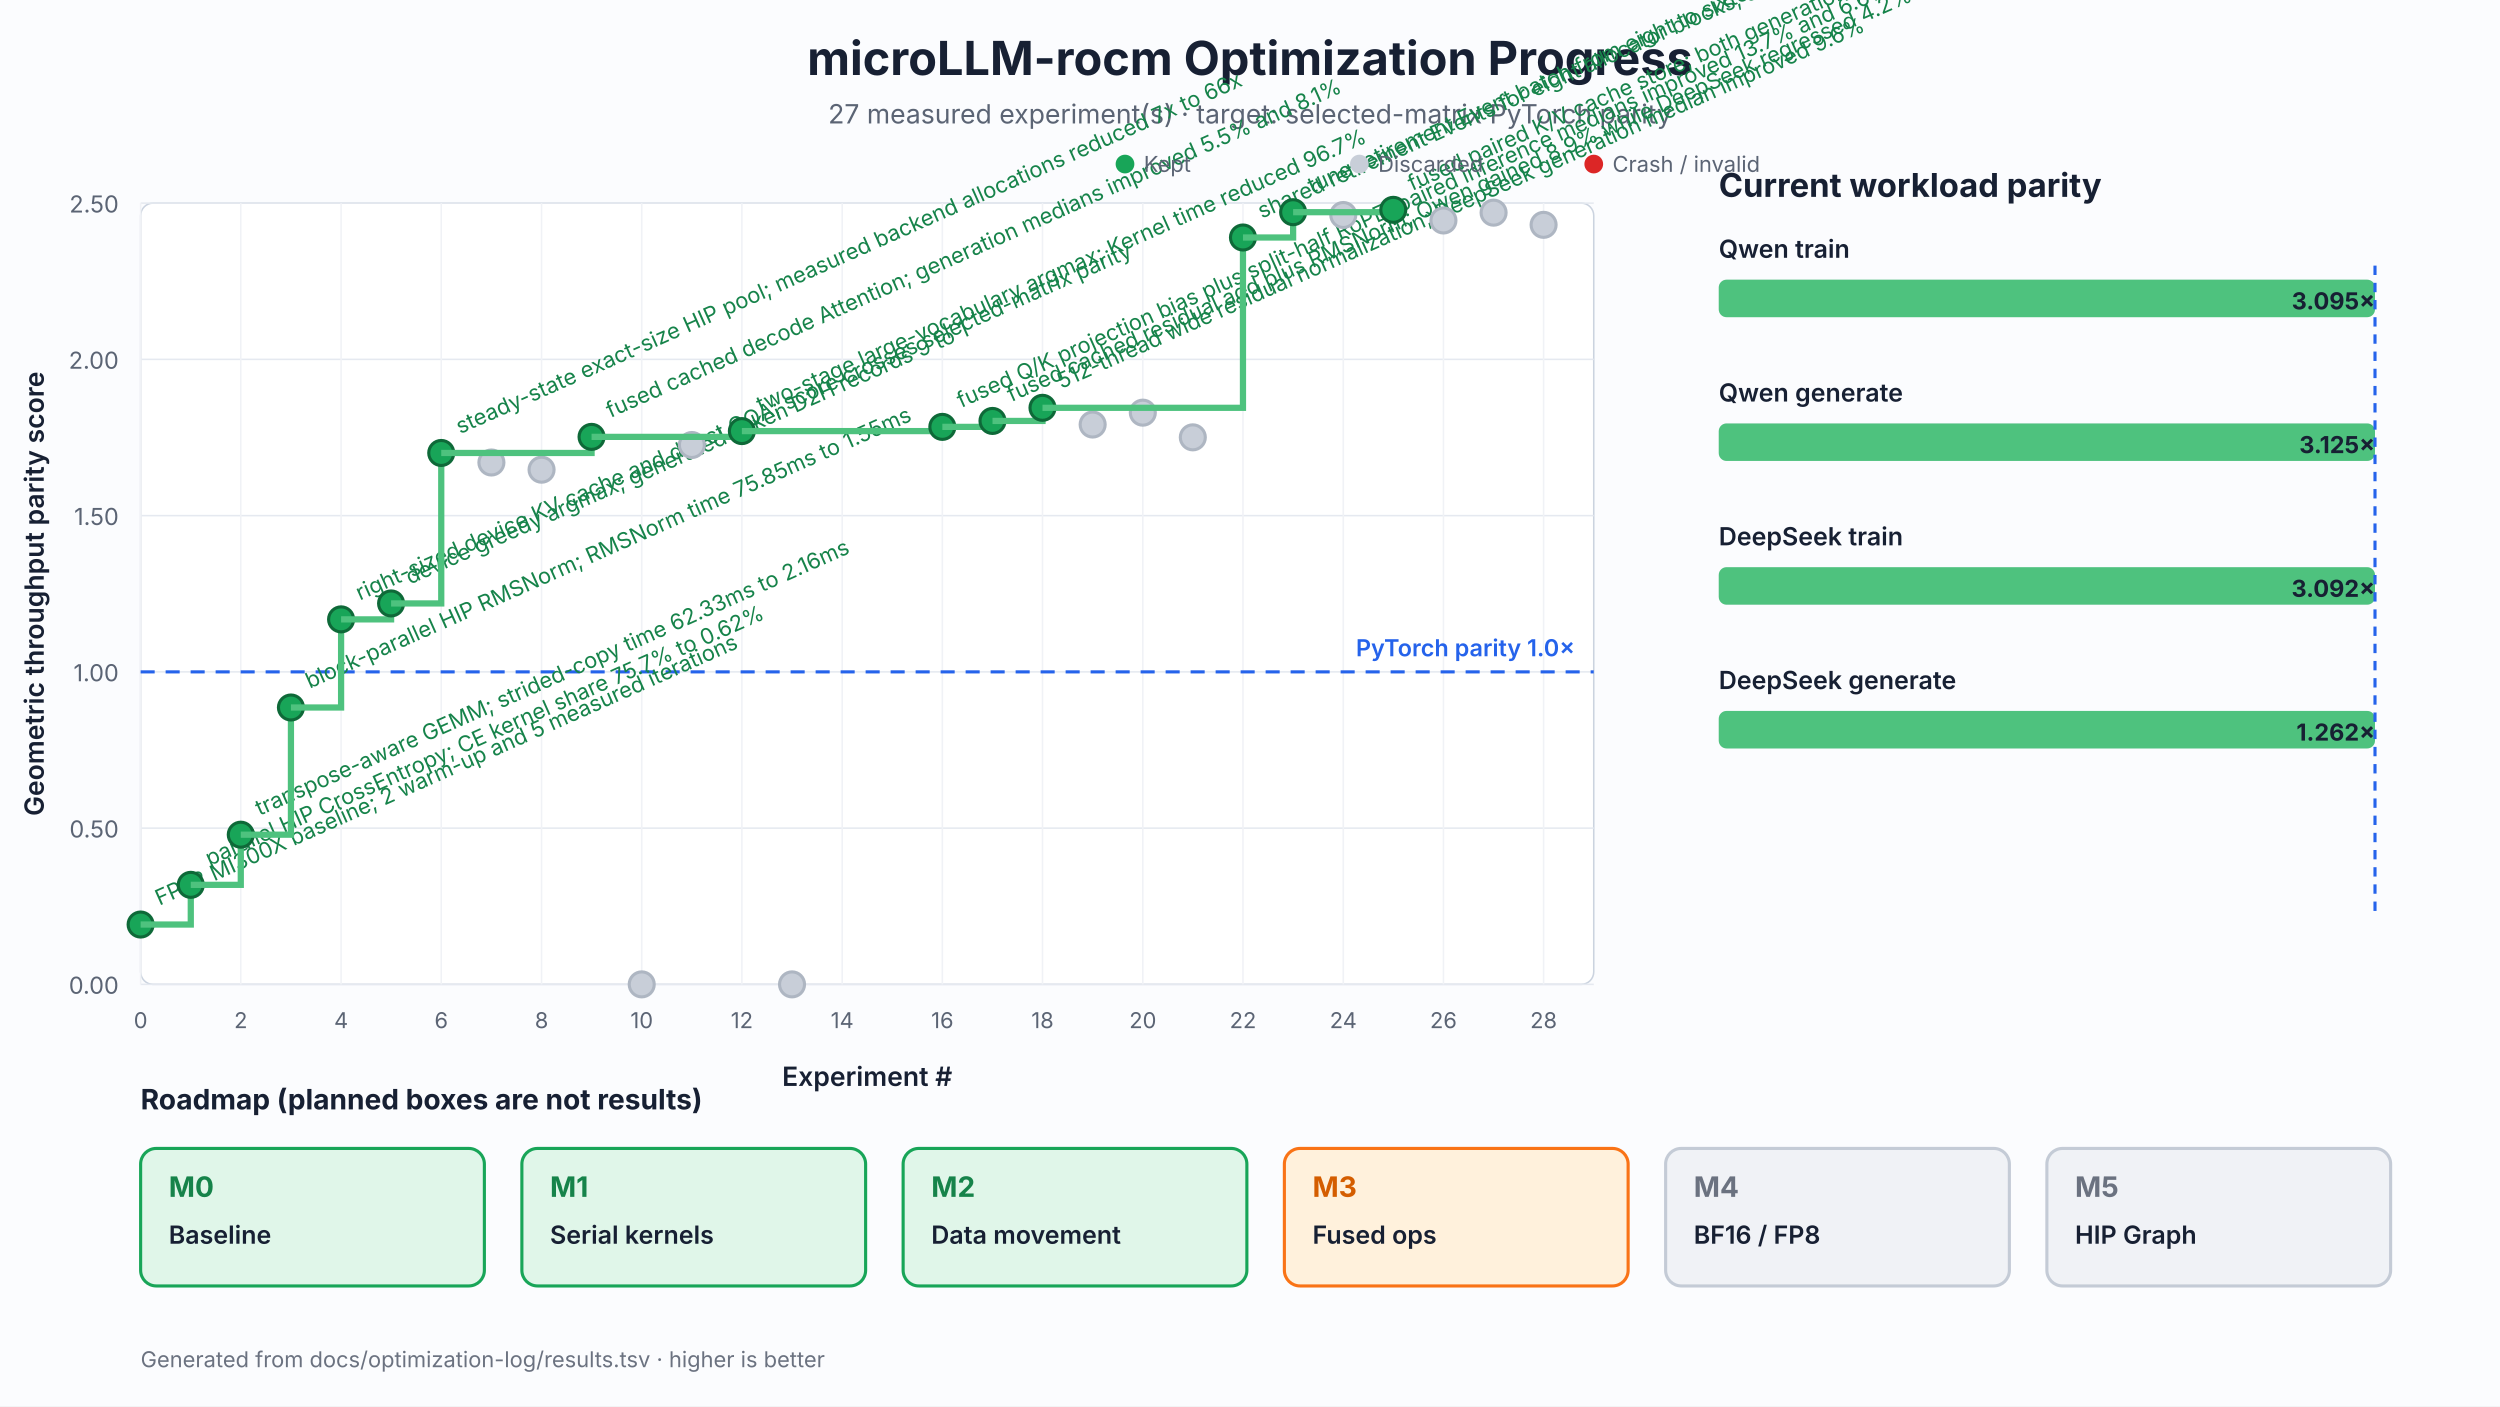
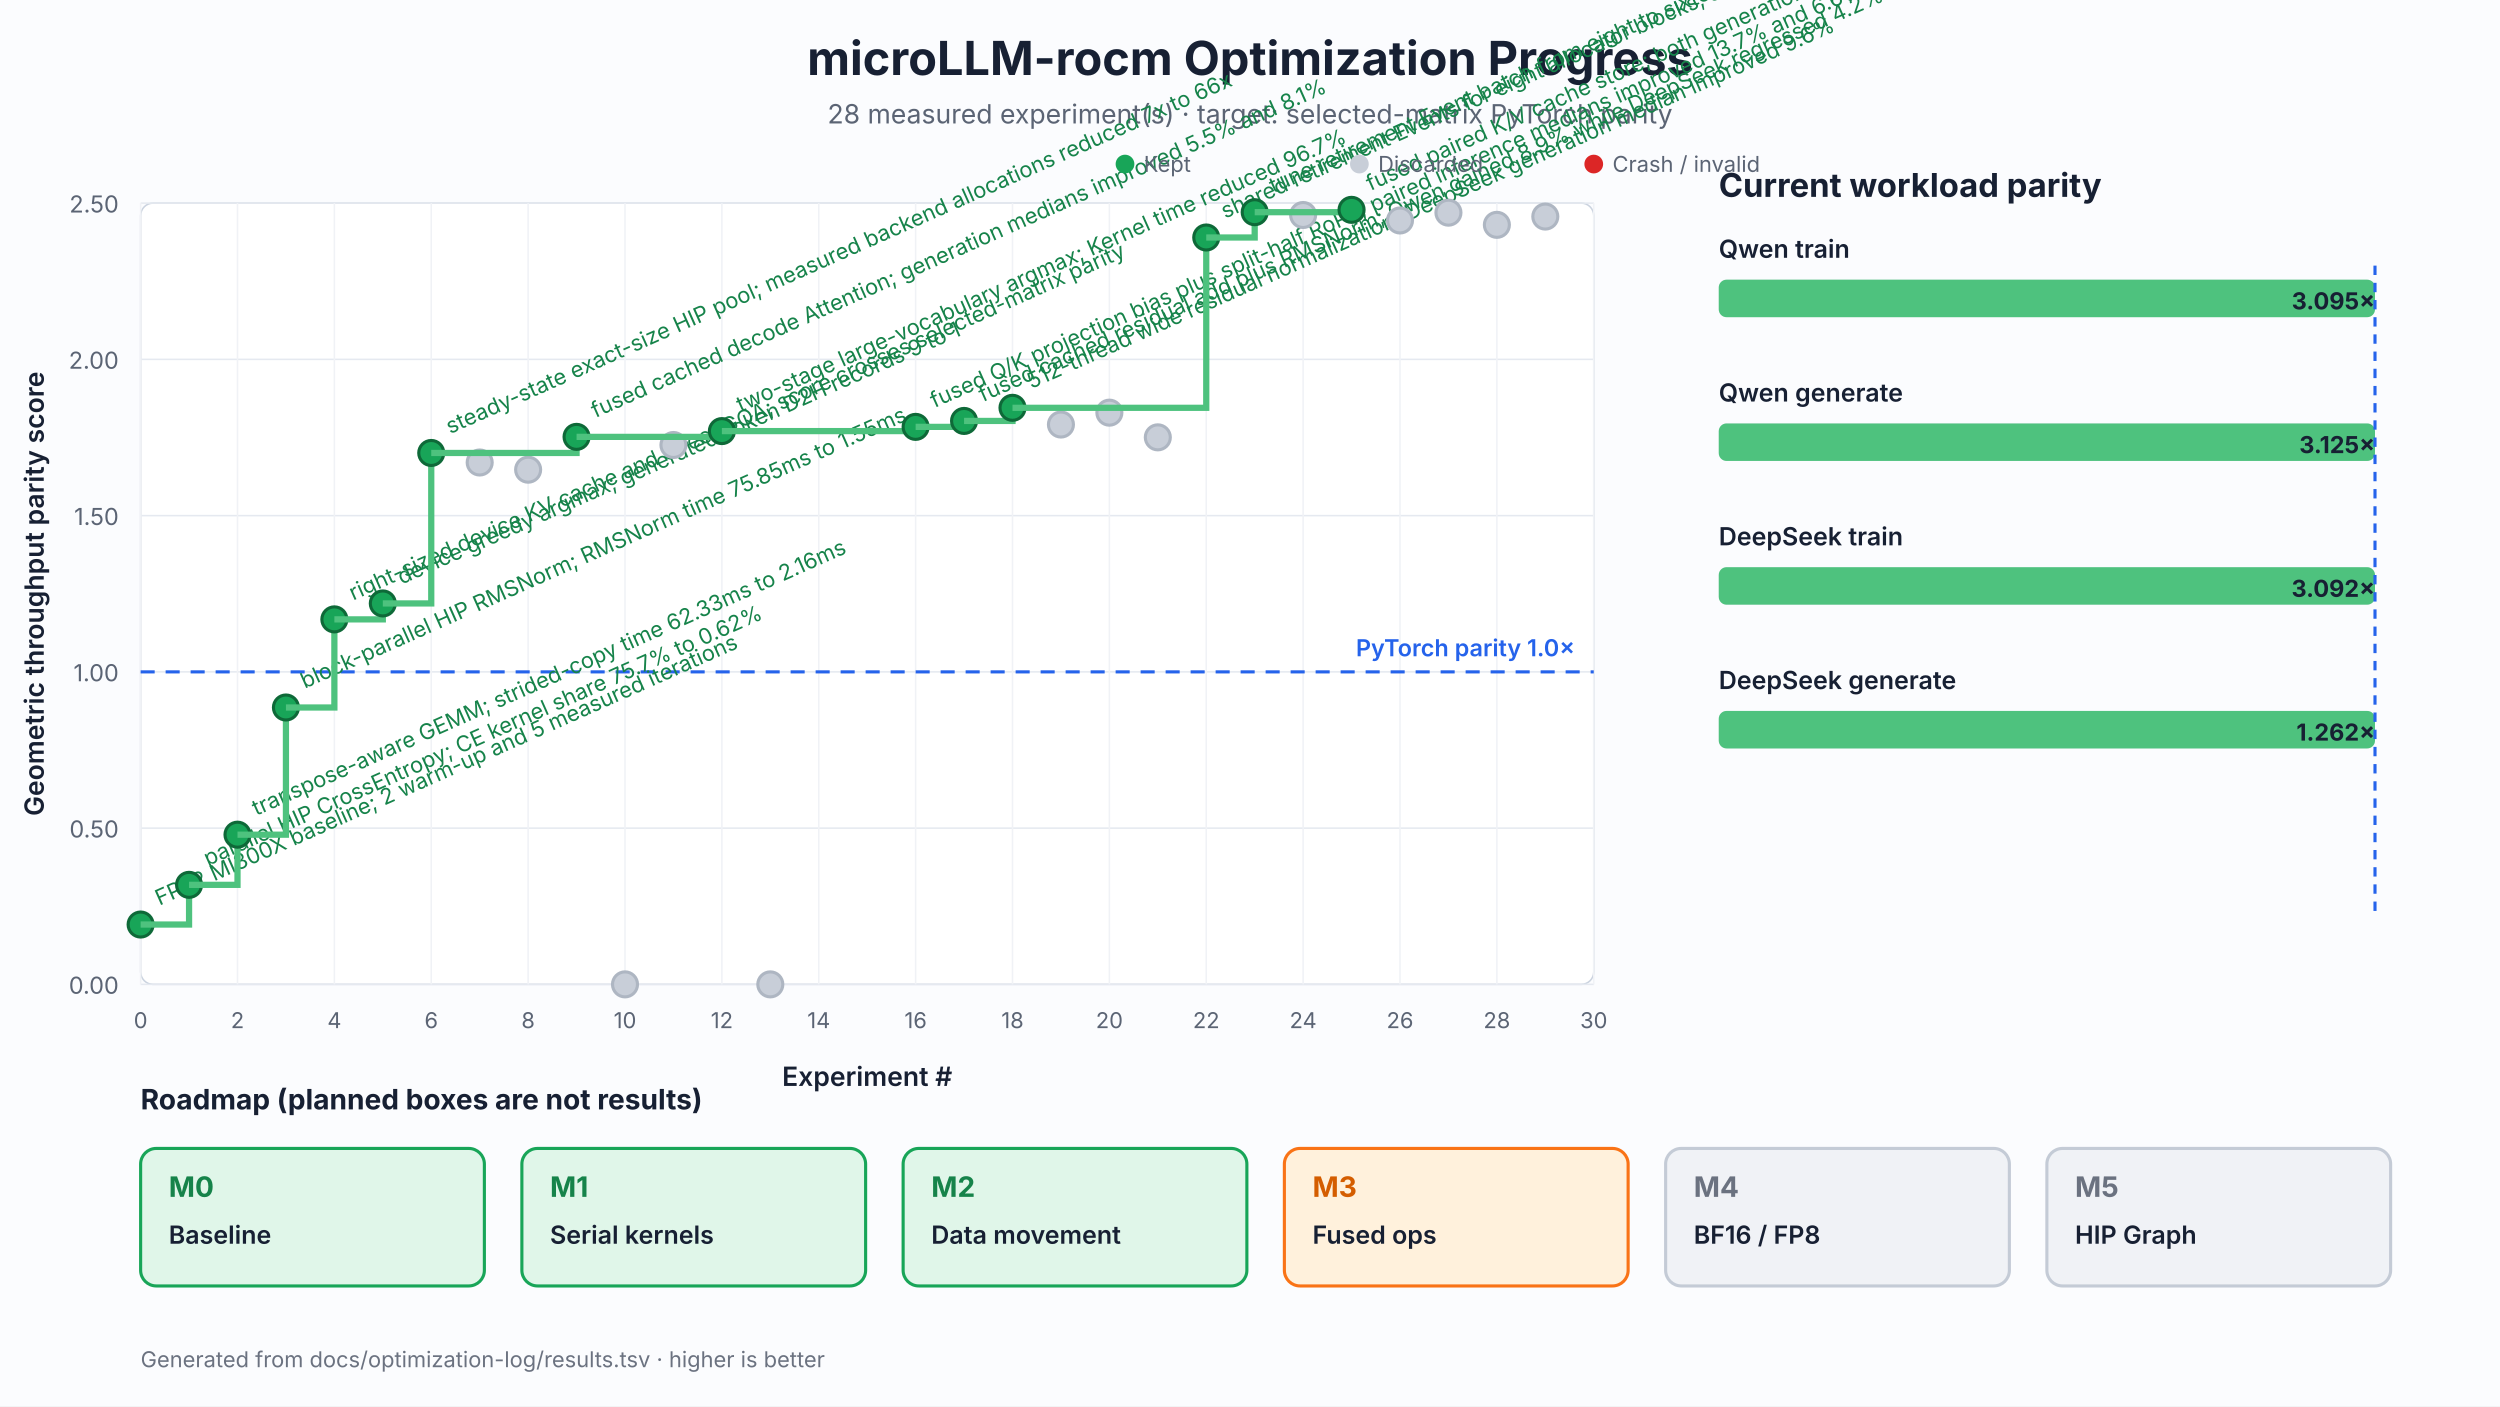
<svg xmlns="http://www.w3.org/2000/svg" width="1600" height="900" viewBox="0 0 1600 900">
  <rect width="100%" height="100%" fill="#fbfcfe" />
  <text x="800.0" y="48.0" font-family="Inter,Arial,sans-serif" font-size="30" fill="#172033" text-anchor="middle" font-weight="700">microLLM-rocm Optimization Progress</text>
-   <text x="800.0" y="79.0" font-family="Inter,Arial,sans-serif" font-size="17" fill="#5b6474" text-anchor="middle" font-weight="400">27 measured experiment(s) · target: selected-matrix PyTorch parity</text>
+   <text x="800.0" y="79.0" font-family="Inter,Arial,sans-serif" font-size="17" fill="#5b6474" text-anchor="middle" font-weight="400">28 measured experiment(s) · target: selected-matrix PyTorch parity</text>
  <rect x="90" y="130" width="930" height="500" fill="#ffffff" stroke="#cbd3df" rx="8" />
  <line x1="90" y1="630.0" x2="1020" y2="630.0" stroke="#e5e9f0" />
  <text x="76.0" y="636.0" font-family="Inter,Arial,sans-serif" font-size="15" fill="#5b6474" text-anchor="end" font-weight="400">0.00</text>
  <line x1="90" y1="530.0" x2="1020" y2="530.0" stroke="#e5e9f0" />
  <text x="76.0" y="536.0" font-family="Inter,Arial,sans-serif" font-size="15" fill="#5b6474" text-anchor="end" font-weight="400">0.50</text>
  <line x1="90" y1="430.0" x2="1020" y2="430.0" stroke="#e5e9f0" />
  <text x="76.0" y="436.0" font-family="Inter,Arial,sans-serif" font-size="15" fill="#5b6474" text-anchor="end" font-weight="400">1.00</text>
  <line x1="90" y1="330.0" x2="1020" y2="330.0" stroke="#e5e9f0" />
  <text x="76.0" y="336.0" font-family="Inter,Arial,sans-serif" font-size="15" fill="#5b6474" text-anchor="end" font-weight="400">1.50</text>
  <line x1="90" y1="230.0" x2="1020" y2="230.0" stroke="#e5e9f0" />
  <text x="76.0" y="236.0" font-family="Inter,Arial,sans-serif" font-size="15" fill="#5b6474" text-anchor="end" font-weight="400">2.00</text>
  <line x1="90" y1="130.0" x2="1020" y2="130.0" stroke="#e5e9f0" />
  <text x="76.0" y="136.0" font-family="Inter,Arial,sans-serif" font-size="15" fill="#5b6474" text-anchor="end" font-weight="400">2.50</text>
  <line x1="90.0" y1="130" x2="90.0" y2="630" stroke="#f0f2f6" />
  <text x="90.0" y="658.0" font-family="Inter,Arial,sans-serif" font-size="14" fill="#5b6474" text-anchor="middle" font-weight="400">0</text>
-   <line x1="154.1" y1="130" x2="154.1" y2="630" stroke="#f0f2f6" />
-   <text x="154.1" y="658.0" font-family="Inter,Arial,sans-serif" font-size="14" fill="#5b6474" text-anchor="middle" font-weight="400">2</text>
-   <line x1="218.3" y1="130" x2="218.3" y2="630" stroke="#f0f2f6" />
-   <text x="218.3" y="658.0" font-family="Inter,Arial,sans-serif" font-size="14" fill="#5b6474" text-anchor="middle" font-weight="400">4</text>
-   <line x1="282.4" y1="130" x2="282.4" y2="630" stroke="#f0f2f6" />
-   <text x="282.4" y="658.0" font-family="Inter,Arial,sans-serif" font-size="14" fill="#5b6474" text-anchor="middle" font-weight="400">6</text>
-   <line x1="346.6" y1="130" x2="346.6" y2="630" stroke="#f0f2f6" />
-   <text x="346.6" y="658.0" font-family="Inter,Arial,sans-serif" font-size="14" fill="#5b6474" text-anchor="middle" font-weight="400">8</text>
-   <line x1="410.7" y1="130" x2="410.7" y2="630" stroke="#f0f2f6" />
-   <text x="410.7" y="658.0" font-family="Inter,Arial,sans-serif" font-size="14" fill="#5b6474" text-anchor="middle" font-weight="400">10</text>
-   <line x1="474.8" y1="130" x2="474.8" y2="630" stroke="#f0f2f6" />
-   <text x="474.8" y="658.0" font-family="Inter,Arial,sans-serif" font-size="14" fill="#5b6474" text-anchor="middle" font-weight="400">12</text>
-   <line x1="539.0" y1="130" x2="539.0" y2="630" stroke="#f0f2f6" />
-   <text x="539.0" y="658.0" font-family="Inter,Arial,sans-serif" font-size="14" fill="#5b6474" text-anchor="middle" font-weight="400">14</text>
-   <line x1="603.1" y1="130" x2="603.1" y2="630" stroke="#f0f2f6" />
-   <text x="603.1" y="658.0" font-family="Inter,Arial,sans-serif" font-size="14" fill="#5b6474" text-anchor="middle" font-weight="400">16</text>
-   <line x1="667.2" y1="130" x2="667.2" y2="630" stroke="#f0f2f6" />
-   <text x="667.2" y="658.0" font-family="Inter,Arial,sans-serif" font-size="14" fill="#5b6474" text-anchor="middle" font-weight="400">18</text>
-   <line x1="731.4" y1="130" x2="731.4" y2="630" stroke="#f0f2f6" />
-   <text x="731.4" y="658.0" font-family="Inter,Arial,sans-serif" font-size="14" fill="#5b6474" text-anchor="middle" font-weight="400">20</text>
-   <line x1="795.5" y1="130" x2="795.5" y2="630" stroke="#f0f2f6" />
-   <text x="795.5" y="658.0" font-family="Inter,Arial,sans-serif" font-size="14" fill="#5b6474" text-anchor="middle" font-weight="400">22</text>
-   <line x1="859.7" y1="130" x2="859.7" y2="630" stroke="#f0f2f6" />
-   <text x="859.7" y="658.0" font-family="Inter,Arial,sans-serif" font-size="14" fill="#5b6474" text-anchor="middle" font-weight="400">24</text>
-   <line x1="923.8" y1="130" x2="923.8" y2="630" stroke="#f0f2f6" />
-   <text x="923.8" y="658.0" font-family="Inter,Arial,sans-serif" font-size="14" fill="#5b6474" text-anchor="middle" font-weight="400">26</text>
-   <line x1="987.9" y1="130" x2="987.9" y2="630" stroke="#f0f2f6" />
-   <text x="987.9" y="658.0" font-family="Inter,Arial,sans-serif" font-size="14" fill="#5b6474" text-anchor="middle" font-weight="400">28</text>
+   <line x1="152.0" y1="130" x2="152.0" y2="630" stroke="#f0f2f6" />
+   <text x="152.0" y="658.0" font-family="Inter,Arial,sans-serif" font-size="14" fill="#5b6474" text-anchor="middle" font-weight="400">2</text>
+   <line x1="214.0" y1="130" x2="214.0" y2="630" stroke="#f0f2f6" />
+   <text x="214.0" y="658.0" font-family="Inter,Arial,sans-serif" font-size="14" fill="#5b6474" text-anchor="middle" font-weight="400">4</text>
+   <line x1="276.0" y1="130" x2="276.0" y2="630" stroke="#f0f2f6" />
+   <text x="276.0" y="658.0" font-family="Inter,Arial,sans-serif" font-size="14" fill="#5b6474" text-anchor="middle" font-weight="400">6</text>
+   <line x1="338.0" y1="130" x2="338.0" y2="630" stroke="#f0f2f6" />
+   <text x="338.0" y="658.0" font-family="Inter,Arial,sans-serif" font-size="14" fill="#5b6474" text-anchor="middle" font-weight="400">8</text>
+   <line x1="400.0" y1="130" x2="400.0" y2="630" stroke="#f0f2f6" />
+   <text x="400.0" y="658.0" font-family="Inter,Arial,sans-serif" font-size="14" fill="#5b6474" text-anchor="middle" font-weight="400">10</text>
+   <line x1="462.0" y1="130" x2="462.0" y2="630" stroke="#f0f2f6" />
+   <text x="462.0" y="658.0" font-family="Inter,Arial,sans-serif" font-size="14" fill="#5b6474" text-anchor="middle" font-weight="400">12</text>
+   <line x1="524.0" y1="130" x2="524.0" y2="630" stroke="#f0f2f6" />
+   <text x="524.0" y="658.0" font-family="Inter,Arial,sans-serif" font-size="14" fill="#5b6474" text-anchor="middle" font-weight="400">14</text>
+   <line x1="586.0" y1="130" x2="586.0" y2="630" stroke="#f0f2f6" />
+   <text x="586.0" y="658.0" font-family="Inter,Arial,sans-serif" font-size="14" fill="#5b6474" text-anchor="middle" font-weight="400">16</text>
+   <line x1="648.0" y1="130" x2="648.0" y2="630" stroke="#f0f2f6" />
+   <text x="648.0" y="658.0" font-family="Inter,Arial,sans-serif" font-size="14" fill="#5b6474" text-anchor="middle" font-weight="400">18</text>
+   <line x1="710.0" y1="130" x2="710.0" y2="630" stroke="#f0f2f6" />
+   <text x="710.0" y="658.0" font-family="Inter,Arial,sans-serif" font-size="14" fill="#5b6474" text-anchor="middle" font-weight="400">20</text>
+   <line x1="772.0" y1="130" x2="772.0" y2="630" stroke="#f0f2f6" />
+   <text x="772.0" y="658.0" font-family="Inter,Arial,sans-serif" font-size="14" fill="#5b6474" text-anchor="middle" font-weight="400">22</text>
+   <line x1="834.0" y1="130" x2="834.0" y2="630" stroke="#f0f2f6" />
+   <text x="834.0" y="658.0" font-family="Inter,Arial,sans-serif" font-size="14" fill="#5b6474" text-anchor="middle" font-weight="400">24</text>
+   <line x1="896.0" y1="130" x2="896.0" y2="630" stroke="#f0f2f6" />
+   <text x="896.0" y="658.0" font-family="Inter,Arial,sans-serif" font-size="14" fill="#5b6474" text-anchor="middle" font-weight="400">26</text>
+   <line x1="958.0" y1="130" x2="958.0" y2="630" stroke="#f0f2f6" />
+   <text x="958.0" y="658.0" font-family="Inter,Arial,sans-serif" font-size="14" fill="#5b6474" text-anchor="middle" font-weight="400">28</text>
+   <line x1="1020.0" y1="130" x2="1020.0" y2="630" stroke="#f0f2f6" />
+   <text x="1020.0" y="658.0" font-family="Inter,Arial,sans-serif" font-size="14" fill="#5b6474" text-anchor="middle" font-weight="400">30</text>
  <line x1="90" y1="430.0" x2="1020" y2="430.0" stroke="#2563eb" stroke-width="2" stroke-dasharray="9 7" />
  <text x="1008.0" y="420.0" font-family="Inter,Arial,sans-serif" font-size="15" fill="#2563eb" text-anchor="end" font-weight="600">PyTorch parity 1.0×</text>
  <circle cx="90.0" cy="591.7" r="8" fill="#18a558" stroke="#0e6938" stroke-width="2" />
  <text x="102.0" y="579.7" font-family="Inter,Arial,sans-serif" font-size="14" fill="#16834a" text-anchor="start" font-weight="400" transform="rotate(-24 102.0 579.7)">FP32 MI300X baseline; 2 warm-up and 5 measured iterations</text>
-   <path d="M 90.0 591.7 H 122.1 V 566.3" fill="none" stroke="#4ec27e" stroke-width="4" />
-   <circle cx="122.1" cy="566.3" r="8" fill="#18a558" stroke="#0e6938" stroke-width="2" />
-   <text x="134.1" y="554.3" font-family="Inter,Arial,sans-serif" font-size="14" fill="#16834a" text-anchor="start" font-weight="400" transform="rotate(-24 134.1 554.3)">parallel HIP CrossEntropy; CE kernel share 75.7% to 0.62%</text>
-   <path d="M 122.1 566.3 H 154.1 V 534.2" fill="none" stroke="#4ec27e" stroke-width="4" />
-   <circle cx="154.1" cy="534.2" r="8" fill="#18a558" stroke="#0e6938" stroke-width="2" />
-   <text x="166.1" y="522.2" font-family="Inter,Arial,sans-serif" font-size="14" fill="#16834a" text-anchor="start" font-weight="400" transform="rotate(-24 166.1 522.2)">transpose-aware GEMM; strided-copy time 62.33ms to 2.16ms</text>
-   <path d="M 154.1 534.2 H 186.2 V 452.8" fill="none" stroke="#4ec27e" stroke-width="4" />
-   <circle cx="186.2" cy="452.8" r="8" fill="#18a558" stroke="#0e6938" stroke-width="2" />
-   <text x="198.2" y="440.8" font-family="Inter,Arial,sans-serif" font-size="14" fill="#16834a" text-anchor="start" font-weight="400" transform="rotate(-24 198.2 440.8)">block-parallel HIP RMSNorm; RMSNorm time 75.85ms to 1.55ms</text>
-   <path d="M 186.2 452.8 H 218.3 V 396.4" fill="none" stroke="#4ec27e" stroke-width="4" />
-   <circle cx="218.3" cy="396.4" r="8" fill="#18a558" stroke="#0e6938" stroke-width="2" />
-   <text x="230.3" y="384.4" font-family="Inter,Arial,sans-serif" font-size="14" fill="#16834a" text-anchor="start" font-weight="400" transform="rotate(-24 230.3 384.4)">right-sized device KV cache and direct GQA; score crosses selected-matrix parity</text>
-   <path d="M 218.3 396.4 H 250.3 V 386.2" fill="none" stroke="#4ec27e" stroke-width="4" />
-   <circle cx="250.3" cy="386.2" r="8" fill="#18a558" stroke="#0e6938" stroke-width="2" />
-   <text x="262.3" y="374.2" font-family="Inter,Arial,sans-serif" font-size="14" fill="#16834a" text-anchor="start" font-weight="400" transform="rotate(-24 262.3 374.2)">device greedy argmax; generated-token D2H records 9 to 1</text>
-   <path d="M 250.3 386.2 H 282.4 V 289.9" fill="none" stroke="#4ec27e" stroke-width="4" />
-   <circle cx="282.4" cy="289.9" r="8" fill="#18a558" stroke="#0e6938" stroke-width="2" />
-   <text x="294.4" y="277.9" font-family="Inter,Arial,sans-serif" font-size="14" fill="#16834a" text-anchor="start" font-weight="400" transform="rotate(-24 294.4 277.9)">steady-state exact-size HIP pool; measured backend allocations reduced 7x to 66x</text>
-   <circle cx="314.5" cy="296.0" r="8" fill="#c8ced8" stroke="#aeb6c2" stroke-width="2" />
-   <circle cx="346.6" cy="300.6" r="8" fill="#c8ced8" stroke="#aeb6c2" stroke-width="2" />
-   <path d="M 282.4 289.9 H 378.6 V 279.6" fill="none" stroke="#4ec27e" stroke-width="4" />
-   <circle cx="378.6" cy="279.6" r="8" fill="#18a558" stroke="#0e6938" stroke-width="2" />
-   <text x="390.6" y="267.6" font-family="Inter,Arial,sans-serif" font-size="14" fill="#16834a" text-anchor="start" font-weight="400" transform="rotate(-24 390.6 267.6)">fused cached decode Attention; generation medians improved 5.5% and 8.1%</text>
-   <circle cx="410.7" cy="630.0" r="8" fill="#c8ced8" stroke="#aeb6c2" stroke-width="2" />
-   <circle cx="442.8" cy="284.8" r="8" fill="#c8ced8" stroke="#aeb6c2" stroke-width="2" />
-   <path d="M 378.6 279.6 H 474.8 V 275.9" fill="none" stroke="#4ec27e" stroke-width="4" />
-   <circle cx="474.8" cy="275.9" r="8" fill="#18a558" stroke="#0e6938" stroke-width="2" />
-   <text x="486.8" y="263.9" font-family="Inter,Arial,sans-serif" font-size="14" fill="#16834a" text-anchor="start" font-weight="400" transform="rotate(-24 486.8 263.9)">two-stage large-vocabulary argmax; Kernel time reduced 96.7%</text>
-   <circle cx="506.9" cy="630.0" r="8" fill="#c8ced8" stroke="#aeb6c2" stroke-width="2" />
-   <path d="M 474.8 275.9 H 603.1 V 273.2" fill="none" stroke="#4ec27e" stroke-width="4" />
-   <circle cx="603.1" cy="273.2" r="8" fill="#18a558" stroke="#0e6938" stroke-width="2" />
-   <text x="615.1" y="261.2" font-family="Inter,Arial,sans-serif" font-size="14" fill="#16834a" text-anchor="start" font-weight="400" transform="rotate(-24 615.1 261.2)">fused Q/K projection bias plus split-half RoPE; paired inference medians improved 13.7% and 6.6%</text>
-   <path d="M 603.1 273.2 H 635.2 V 269.4" fill="none" stroke="#4ec27e" stroke-width="4" />
-   <circle cx="635.2" cy="269.4" r="8" fill="#18a558" stroke="#0e6938" stroke-width="2" />
-   <text x="647.2" y="257.4" font-family="Inter,Arial,sans-serif" font-size="14" fill="#16834a" text-anchor="start" font-weight="400" transform="rotate(-24 647.2 257.4)">fused cached residual add plus RMSNorm; Qwen gained 8.9% while DeepSeek regressed 4.2%</text>
-   <path d="M 635.2 269.4 H 667.2 V 261.0" fill="none" stroke="#4ec27e" stroke-width="4" />
-   <circle cx="667.2" cy="261.0" r="8" fill="#18a558" stroke="#0e6938" stroke-width="2" />
-   <text x="679.2" y="249.0" font-family="Inter,Arial,sans-serif" font-size="14" fill="#16834a" text-anchor="start" font-weight="400" transform="rotate(-24 679.2 249.0)">512-thread wide residual normalization; DeepSeek generation median improved 9.6%</text>
-   <circle cx="699.3" cy="271.7" r="8" fill="#c8ced8" stroke="#aeb6c2" stroke-width="2" />
-   <circle cx="731.4" cy="264.1" r="8" fill="#c8ced8" stroke="#aeb6c2" stroke-width="2" />
-   <circle cx="763.4" cy="279.9" r="8" fill="#c8ced8" stroke="#aeb6c2" stroke-width="2" />
-   <path d="M 667.2 261.0 H 795.5 V 152.0" fill="none" stroke="#4ec27e" stroke-width="4" />
-   <circle cx="795.5" cy="152.0" r="8" fill="#18a558" stroke="#0e6938" stroke-width="2" />
-   <text x="807.5" y="140.0" font-family="Inter,Arial,sans-serif" font-size="14" fill="#16834a" text-anchor="start" font-weight="400" transform="rotate(-24 807.5 140.0)">shared retirement Events for eight allocator blocks; all four workload medians improved</text>
-   <path d="M 795.5 152.0 H 827.6 V 135.8" fill="none" stroke="#4ec27e" stroke-width="4" />
-   <circle cx="827.6" cy="135.8" r="8" fill="#18a558" stroke="#0e6938" stroke-width="2" />
-   <text x="839.6" y="123.8" font-family="Inter,Arial,sans-serif" font-size="14" fill="#16834a" text-anchor="start" font-weight="400" transform="rotate(-24 839.6 123.8)">tune retirement Event batch from eight to sixteen blocks; score improved 3.4%</text>
-   <circle cx="859.7" cy="137.6" r="8" fill="#c8ced8" stroke="#aeb6c2" stroke-width="2" />
-   <path d="M 827.6 135.8 H 891.7 V 134.3" fill="none" stroke="#4ec27e" stroke-width="4" />
-   <circle cx="891.7" cy="134.3" r="8" fill="#18a558" stroke="#0e6938" stroke-width="2" />
-   <text x="903.7" y="122.3" font-family="Inter,Arial,sans-serif" font-size="14" fill="#16834a" text-anchor="start" font-weight="400" transform="rotate(-24 903.7 122.3)">fused paired K/V cache store; both generation medians improved slightly</text>
-   <circle cx="923.8" cy="141.1" r="8" fill="#c8ced8" stroke="#aeb6c2" stroke-width="2" />
-   <circle cx="955.9" cy="136.1" r="8" fill="#c8ced8" stroke="#aeb6c2" stroke-width="2" />
-   <circle cx="987.9" cy="143.9" r="8" fill="#c8ced8" stroke="#aeb6c2" stroke-width="2" />
+   <path d="M 90.0 591.7 H 121.0 V 566.3" fill="none" stroke="#4ec27e" stroke-width="4" />
+   <circle cx="121.0" cy="566.3" r="8" fill="#18a558" stroke="#0e6938" stroke-width="2" />
+   <text x="133.0" y="554.3" font-family="Inter,Arial,sans-serif" font-size="14" fill="#16834a" text-anchor="start" font-weight="400" transform="rotate(-24 133.0 554.3)">parallel HIP CrossEntropy; CE kernel share 75.7% to 0.62%</text>
+   <path d="M 121.0 566.3 H 152.0 V 534.2" fill="none" stroke="#4ec27e" stroke-width="4" />
+   <circle cx="152.0" cy="534.2" r="8" fill="#18a558" stroke="#0e6938" stroke-width="2" />
+   <text x="164.0" y="522.2" font-family="Inter,Arial,sans-serif" font-size="14" fill="#16834a" text-anchor="start" font-weight="400" transform="rotate(-24 164.0 522.2)">transpose-aware GEMM; strided-copy time 62.33ms to 2.16ms</text>
+   <path d="M 152.0 534.2 H 183.0 V 452.8" fill="none" stroke="#4ec27e" stroke-width="4" />
+   <circle cx="183.0" cy="452.8" r="8" fill="#18a558" stroke="#0e6938" stroke-width="2" />
+   <text x="195.0" y="440.8" font-family="Inter,Arial,sans-serif" font-size="14" fill="#16834a" text-anchor="start" font-weight="400" transform="rotate(-24 195.0 440.8)">block-parallel HIP RMSNorm; RMSNorm time 75.85ms to 1.55ms</text>
+   <path d="M 183.0 452.8 H 214.0 V 396.4" fill="none" stroke="#4ec27e" stroke-width="4" />
+   <circle cx="214.0" cy="396.4" r="8" fill="#18a558" stroke="#0e6938" stroke-width="2" />
+   <text x="226.0" y="384.4" font-family="Inter,Arial,sans-serif" font-size="14" fill="#16834a" text-anchor="start" font-weight="400" transform="rotate(-24 226.0 384.4)">right-sized device KV cache and direct GQA; score crosses selected-matrix parity</text>
+   <path d="M 214.0 396.4 H 245.0 V 386.2" fill="none" stroke="#4ec27e" stroke-width="4" />
+   <circle cx="245.0" cy="386.2" r="8" fill="#18a558" stroke="#0e6938" stroke-width="2" />
+   <text x="257.0" y="374.2" font-family="Inter,Arial,sans-serif" font-size="14" fill="#16834a" text-anchor="start" font-weight="400" transform="rotate(-24 257.0 374.2)">device greedy argmax; generated-token D2H records 9 to 1</text>
+   <path d="M 245.0 386.2 H 276.0 V 289.9" fill="none" stroke="#4ec27e" stroke-width="4" />
+   <circle cx="276.0" cy="289.9" r="8" fill="#18a558" stroke="#0e6938" stroke-width="2" />
+   <text x="288.0" y="277.9" font-family="Inter,Arial,sans-serif" font-size="14" fill="#16834a" text-anchor="start" font-weight="400" transform="rotate(-24 288.0 277.9)">steady-state exact-size HIP pool; measured backend allocations reduced 7x to 66x</text>
+   <circle cx="307.0" cy="296.0" r="8" fill="#c8ced8" stroke="#aeb6c2" stroke-width="2" />
+   <circle cx="338.0" cy="300.6" r="8" fill="#c8ced8" stroke="#aeb6c2" stroke-width="2" />
+   <path d="M 276.0 289.9 H 369.0 V 279.6" fill="none" stroke="#4ec27e" stroke-width="4" />
+   <circle cx="369.0" cy="279.6" r="8" fill="#18a558" stroke="#0e6938" stroke-width="2" />
+   <text x="381.0" y="267.6" font-family="Inter,Arial,sans-serif" font-size="14" fill="#16834a" text-anchor="start" font-weight="400" transform="rotate(-24 381.0 267.6)">fused cached decode Attention; generation medians improved 5.5% and 8.1%</text>
+   <circle cx="400.0" cy="630.0" r="8" fill="#c8ced8" stroke="#aeb6c2" stroke-width="2" />
+   <circle cx="431.0" cy="284.8" r="8" fill="#c8ced8" stroke="#aeb6c2" stroke-width="2" />
+   <path d="M 369.0 279.6 H 462.0 V 275.9" fill="none" stroke="#4ec27e" stroke-width="4" />
+   <circle cx="462.0" cy="275.9" r="8" fill="#18a558" stroke="#0e6938" stroke-width="2" />
+   <text x="474.0" y="263.9" font-family="Inter,Arial,sans-serif" font-size="14" fill="#16834a" text-anchor="start" font-weight="400" transform="rotate(-24 474.0 263.9)">two-stage large-vocabulary argmax; Kernel time reduced 96.7%</text>
+   <circle cx="493.0" cy="630.0" r="8" fill="#c8ced8" stroke="#aeb6c2" stroke-width="2" />
+   <path d="M 462.0 275.9 H 586.0 V 273.2" fill="none" stroke="#4ec27e" stroke-width="4" />
+   <circle cx="586.0" cy="273.2" r="8" fill="#18a558" stroke="#0e6938" stroke-width="2" />
+   <text x="598.0" y="261.2" font-family="Inter,Arial,sans-serif" font-size="14" fill="#16834a" text-anchor="start" font-weight="400" transform="rotate(-24 598.0 261.2)">fused Q/K projection bias plus split-half RoPE; paired inference medians improved 13.7% and 6.6%</text>
+   <path d="M 586.0 273.2 H 617.0 V 269.4" fill="none" stroke="#4ec27e" stroke-width="4" />
+   <circle cx="617.0" cy="269.4" r="8" fill="#18a558" stroke="#0e6938" stroke-width="2" />
+   <text x="629.0" y="257.4" font-family="Inter,Arial,sans-serif" font-size="14" fill="#16834a" text-anchor="start" font-weight="400" transform="rotate(-24 629.0 257.4)">fused cached residual add plus RMSNorm; Qwen gained 8.9% while DeepSeek regressed 4.2%</text>
+   <path d="M 617.0 269.4 H 648.0 V 261.0" fill="none" stroke="#4ec27e" stroke-width="4" />
+   <circle cx="648.0" cy="261.0" r="8" fill="#18a558" stroke="#0e6938" stroke-width="2" />
+   <text x="660.0" y="249.0" font-family="Inter,Arial,sans-serif" font-size="14" fill="#16834a" text-anchor="start" font-weight="400" transform="rotate(-24 660.0 249.0)">512-thread wide residual normalization; DeepSeek generation median improved 9.6%</text>
+   <circle cx="679.0" cy="271.7" r="8" fill="#c8ced8" stroke="#aeb6c2" stroke-width="2" />
+   <circle cx="710.0" cy="264.1" r="8" fill="#c8ced8" stroke="#aeb6c2" stroke-width="2" />
+   <circle cx="741.0" cy="279.9" r="8" fill="#c8ced8" stroke="#aeb6c2" stroke-width="2" />
+   <path d="M 648.0 261.0 H 772.0 V 152.0" fill="none" stroke="#4ec27e" stroke-width="4" />
+   <circle cx="772.0" cy="152.0" r="8" fill="#18a558" stroke="#0e6938" stroke-width="2" />
+   <text x="784.0" y="140.0" font-family="Inter,Arial,sans-serif" font-size="14" fill="#16834a" text-anchor="start" font-weight="400" transform="rotate(-24 784.0 140.0)">shared retirement Events for eight allocator blocks; all four workload medians improved</text>
+   <path d="M 772.0 152.0 H 803.0 V 135.8" fill="none" stroke="#4ec27e" stroke-width="4" />
+   <circle cx="803.0" cy="135.8" r="8" fill="#18a558" stroke="#0e6938" stroke-width="2" />
+   <text x="815.0" y="123.8" font-family="Inter,Arial,sans-serif" font-size="14" fill="#16834a" text-anchor="start" font-weight="400" transform="rotate(-24 815.0 123.8)">tune retirement Event batch from eight to sixteen blocks; score improved 3.4%</text>
+   <circle cx="834.0" cy="137.6" r="8" fill="#c8ced8" stroke="#aeb6c2" stroke-width="2" />
+   <path d="M 803.0 135.8 H 865.0 V 134.3" fill="none" stroke="#4ec27e" stroke-width="4" />
+   <circle cx="865.0" cy="134.3" r="8" fill="#18a558" stroke="#0e6938" stroke-width="2" />
+   <text x="877.0" y="122.3" font-family="Inter,Arial,sans-serif" font-size="14" fill="#16834a" text-anchor="start" font-weight="400" transform="rotate(-24 877.0 122.3)">fused paired K/V cache store; both generation medians improved slightly</text>
+   <circle cx="896.0" cy="141.1" r="8" fill="#c8ced8" stroke="#aeb6c2" stroke-width="2" />
+   <circle cx="927.0" cy="136.1" r="8" fill="#c8ced8" stroke="#aeb6c2" stroke-width="2" />
+   <circle cx="958.0" cy="143.9" r="8" fill="#c8ced8" stroke="#aeb6c2" stroke-width="2" />
+   <circle cx="989.0" cy="138.6" r="8" fill="#c8ced8" stroke="#aeb6c2" stroke-width="2" />
  <text x="555.0" y="695.0" font-family="Inter,Arial,sans-serif" font-size="17" fill="#172033" text-anchor="middle" font-weight="600">Experiment #</text>
  <text x="28.0" y="380.0" font-family="Inter,Arial,sans-serif" font-size="17" fill="#172033" text-anchor="middle" font-weight="600" transform="rotate(-90 28.0 380.0)">Geometric throughput parity score</text>
  <circle cx="720" cy="105" r="6" fill="#18a558" />
  <text x="732.0" y="110.0" font-family="Inter,Arial,sans-serif" font-size="14" fill="#5b6474" text-anchor="start" font-weight="400">Kept</text>
  <circle cx="870" cy="105" r="6" fill="#c8ced8" />
  <text x="882.0" y="110.0" font-family="Inter,Arial,sans-serif" font-size="14" fill="#5b6474" text-anchor="start" font-weight="400">Discarded</text>
  <circle cx="1020" cy="105" r="6" fill="#dc2626" />
  <text x="1032.0" y="110.0" font-family="Inter,Arial,sans-serif" font-size="14" fill="#5b6474" text-anchor="start" font-weight="400">Crash / invalid</text>
  <text x="1100.0" y="126.0" font-family="Inter,Arial,sans-serif" font-size="21" fill="#172033" text-anchor="start" font-weight="700">Current workload parity</text>
  <text x="1100.0" y="165.0" font-family="Inter,Arial,sans-serif" font-size="16" fill="#172033" text-anchor="start" font-weight="600">Qwen train</text>
  <rect x="1100" y="179" width="420" height="24" rx="5" fill="#e7ebf1" />
  <rect x="1100" y="179" width="420.0" height="24" rx="5" fill="#4ec27e" />
  <text x="1520.0" y="198.0" font-family="Inter,Arial,sans-serif" font-size="15" fill="#172033" text-anchor="end" font-weight="700">3.095×</text>
  <text x="1100.0" y="257.0" font-family="Inter,Arial,sans-serif" font-size="16" fill="#172033" text-anchor="start" font-weight="600">Qwen generate</text>
  <rect x="1100" y="271" width="420" height="24" rx="5" fill="#e7ebf1" />
  <rect x="1100" y="271" width="420.0" height="24" rx="5" fill="#4ec27e" />
  <text x="1520.0" y="290.0" font-family="Inter,Arial,sans-serif" font-size="15" fill="#172033" text-anchor="end" font-weight="700">3.125×</text>
  <text x="1100.0" y="349.0" font-family="Inter,Arial,sans-serif" font-size="16" fill="#172033" text-anchor="start" font-weight="600">DeepSeek train</text>
  <rect x="1100" y="363" width="420" height="24" rx="5" fill="#e7ebf1" />
  <rect x="1100" y="363" width="420.0" height="24" rx="5" fill="#4ec27e" />
  <text x="1520.0" y="382.0" font-family="Inter,Arial,sans-serif" font-size="15" fill="#172033" text-anchor="end" font-weight="700">3.092×</text>
  <text x="1100.0" y="441.0" font-family="Inter,Arial,sans-serif" font-size="16" fill="#172033" text-anchor="start" font-weight="600">DeepSeek generate</text>
  <rect x="1100" y="455" width="420" height="24" rx="5" fill="#e7ebf1" />
  <rect x="1100" y="455" width="420.0" height="24" rx="5" fill="#4ec27e" />
  <text x="1520.0" y="474.0" font-family="Inter,Arial,sans-serif" font-size="15" fill="#172033" text-anchor="end" font-weight="700">1.262×</text>
  <line x1="1520" y1="170" x2="1520" y2="585" stroke="#2563eb" stroke-width="2" stroke-dasharray="6 5" />
  <text x="90.0" y="710.0" font-family="Inter,Arial,sans-serif" font-size="18" fill="#172033" text-anchor="start" font-weight="700">Roadmap (planned boxes are not results)</text>
  <rect x="90" y="735" width="220" height="88" rx="10" fill="#e0f6e9" stroke="#18a558" stroke-width="2" />
  <text x="108.0" y="766.0" font-family="Inter,Arial,sans-serif" font-size="18" fill="#16834a" text-anchor="start" font-weight="700">M0</text>
  <text x="108.0" y="796.0" font-family="Inter,Arial,sans-serif" font-size="16" fill="#172033" text-anchor="start" font-weight="600">Baseline</text>
  <rect x="334" y="735" width="220" height="88" rx="10" fill="#e0f6e9" stroke="#18a558" stroke-width="2" />
  <text x="352.0" y="766.0" font-family="Inter,Arial,sans-serif" font-size="18" fill="#16834a" text-anchor="start" font-weight="700">M1</text>
  <text x="352.0" y="796.0" font-family="Inter,Arial,sans-serif" font-size="16" fill="#172033" text-anchor="start" font-weight="600">Serial kernels</text>
  <rect x="578" y="735" width="220" height="88" rx="10" fill="#e0f6e9" stroke="#18a558" stroke-width="2" />
  <text x="596.0" y="766.0" font-family="Inter,Arial,sans-serif" font-size="18" fill="#16834a" text-anchor="start" font-weight="700">M2</text>
  <text x="596.0" y="796.0" font-family="Inter,Arial,sans-serif" font-size="16" fill="#172033" text-anchor="start" font-weight="600">Data movement</text>
  <rect x="822" y="735" width="220" height="88" rx="10" fill="#fff1dc" stroke="#f97316" stroke-width="2" />
  <text x="840.0" y="766.0" font-family="Inter,Arial,sans-serif" font-size="18" fill="#d45d00" text-anchor="start" font-weight="700">M3</text>
  <text x="840.0" y="796.0" font-family="Inter,Arial,sans-serif" font-size="16" fill="#172033" text-anchor="start" font-weight="600">Fused ops</text>
  <rect x="1066" y="735" width="220" height="88" rx="10" fill="#f0f2f6" stroke="#c4cbd6" stroke-width="2" />
  <text x="1084.0" y="766.0" font-family="Inter,Arial,sans-serif" font-size="18" fill="#6b7280" text-anchor="start" font-weight="700">M4</text>
  <text x="1084.0" y="796.0" font-family="Inter,Arial,sans-serif" font-size="16" fill="#172033" text-anchor="start" font-weight="600">BF16 / FP8</text>
  <rect x="1310" y="735" width="220" height="88" rx="10" fill="#f0f2f6" stroke="#c4cbd6" stroke-width="2" />
  <text x="1328.0" y="766.0" font-family="Inter,Arial,sans-serif" font-size="18" fill="#6b7280" text-anchor="start" font-weight="700">M5</text>
  <text x="1328.0" y="796.0" font-family="Inter,Arial,sans-serif" font-size="16" fill="#172033" text-anchor="start" font-weight="600">HIP Graph</text>
  <text x="90.0" y="875.0" font-family="Inter,Arial,sans-serif" font-size="14" fill="#6b7280" text-anchor="start" font-weight="400">Generated from docs/optimization-log/results.tsv · higher is better</text>
</svg>
